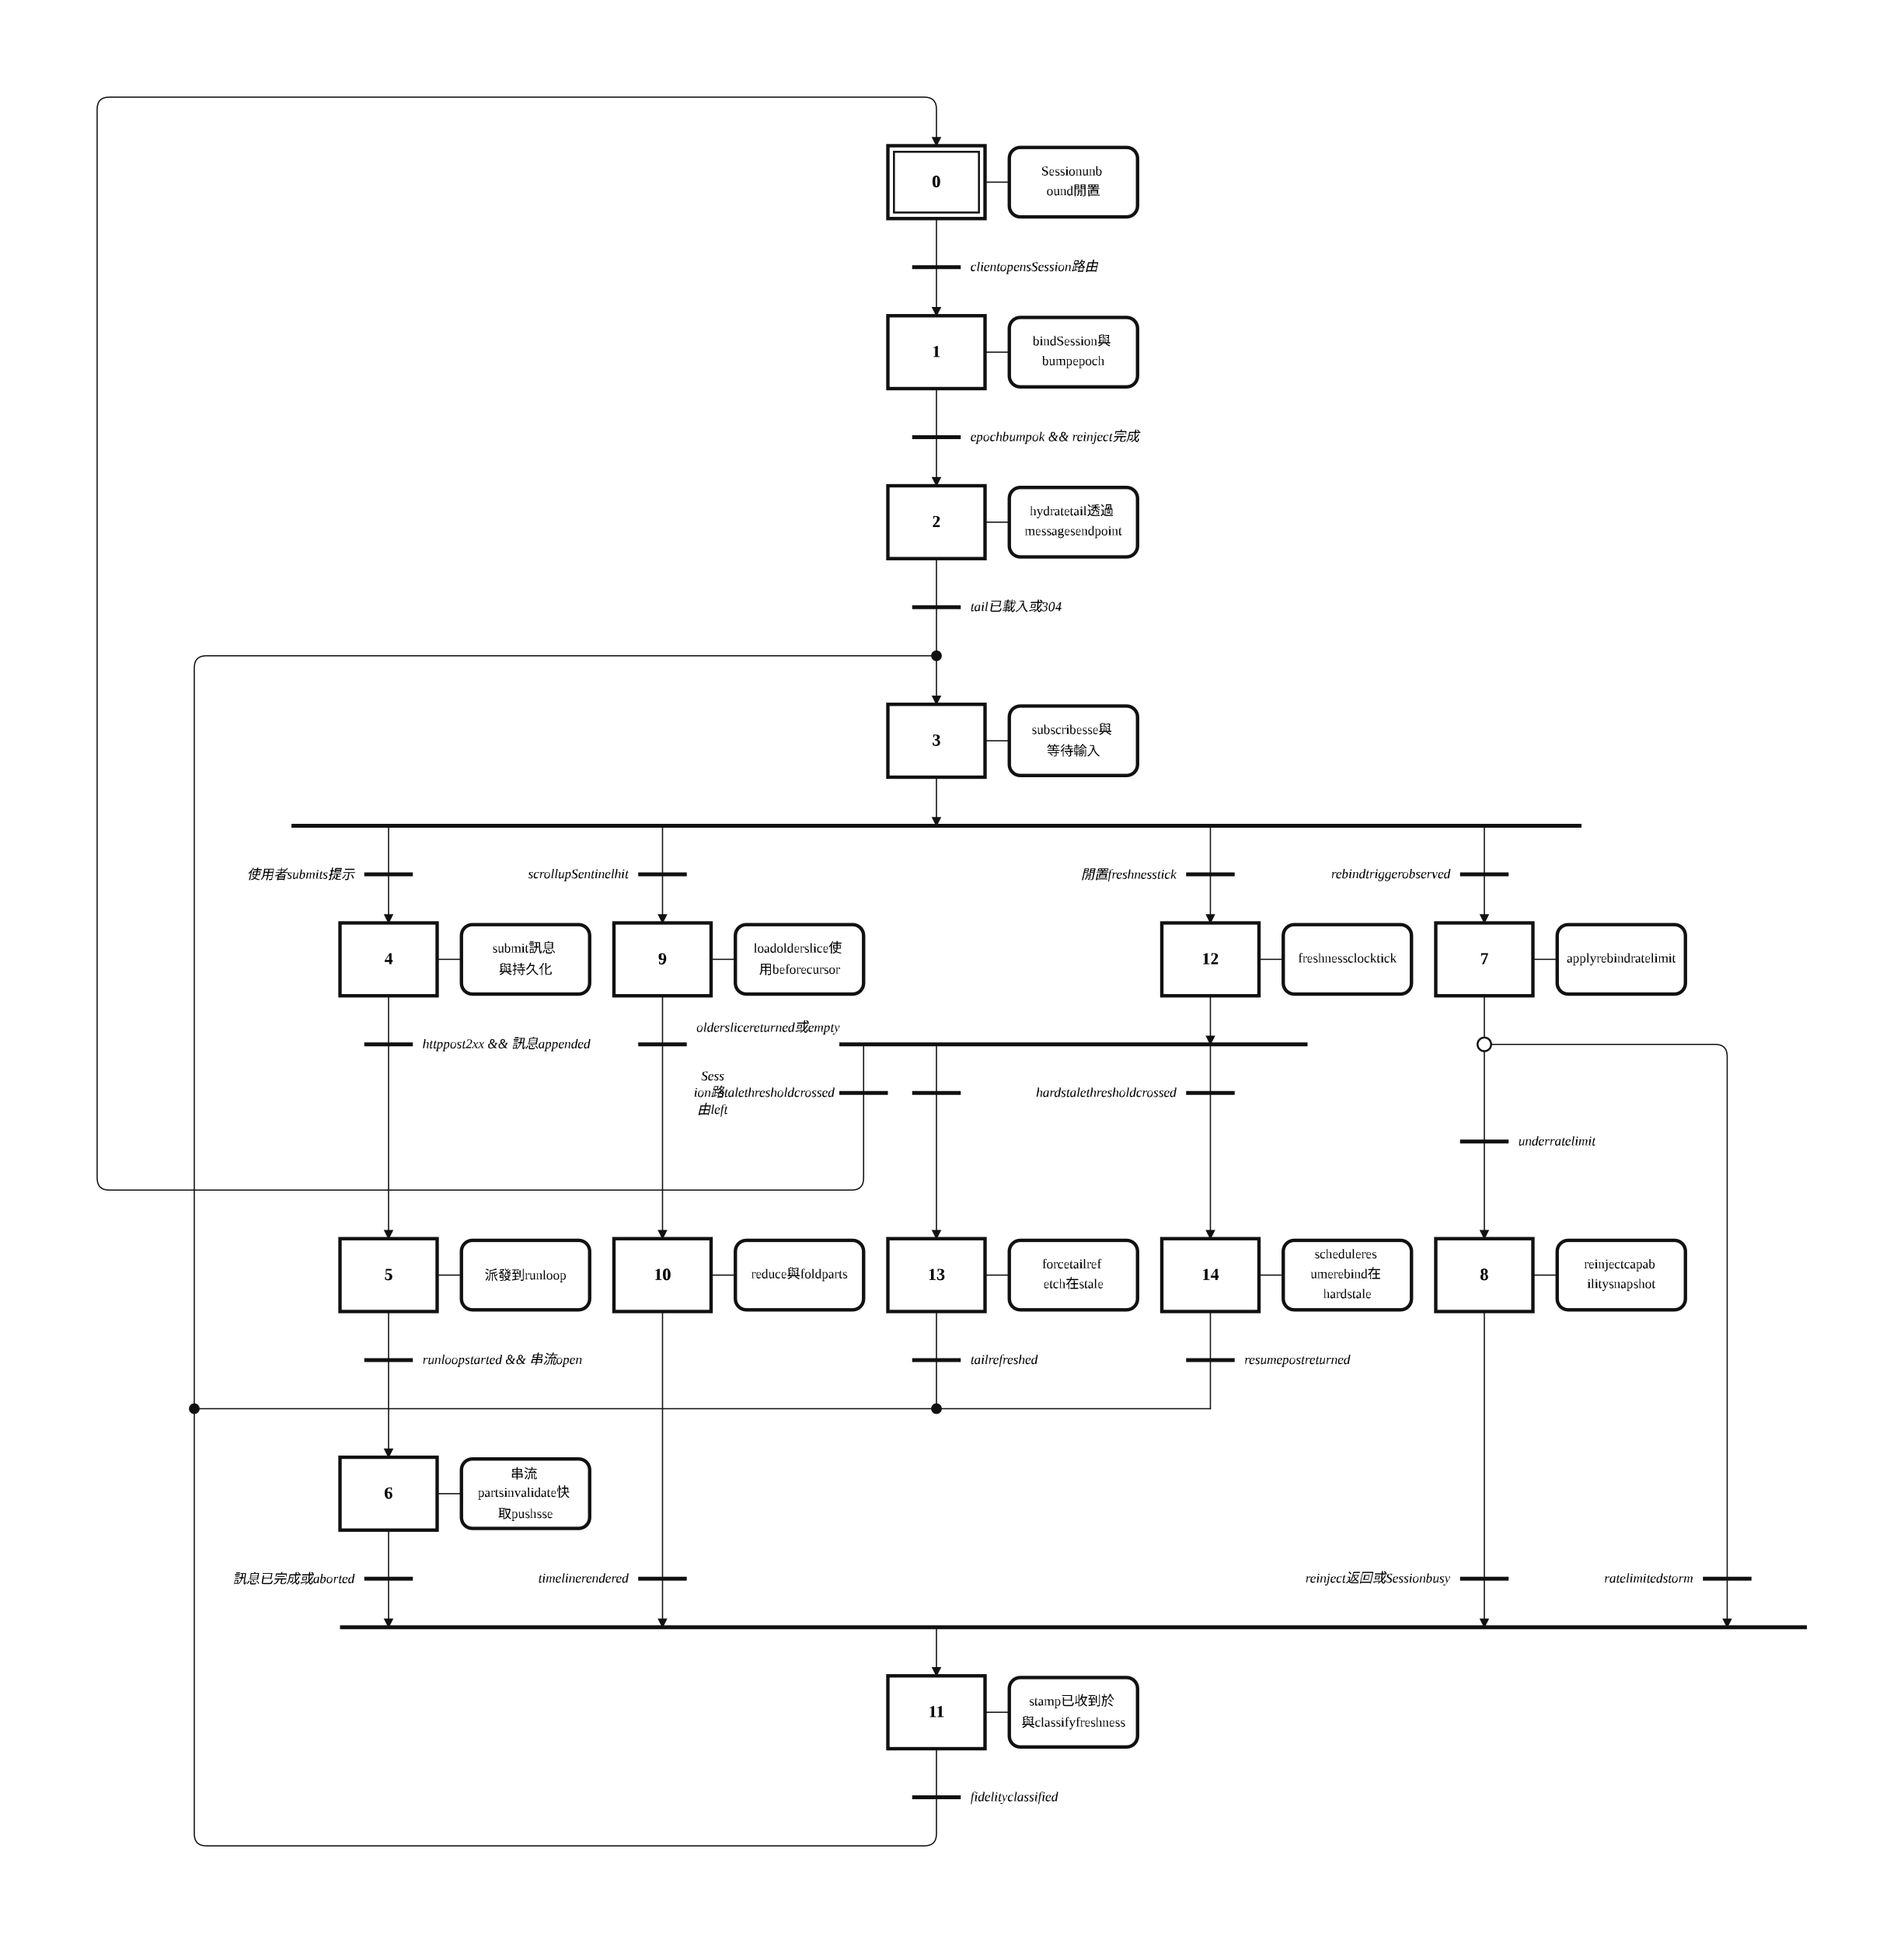
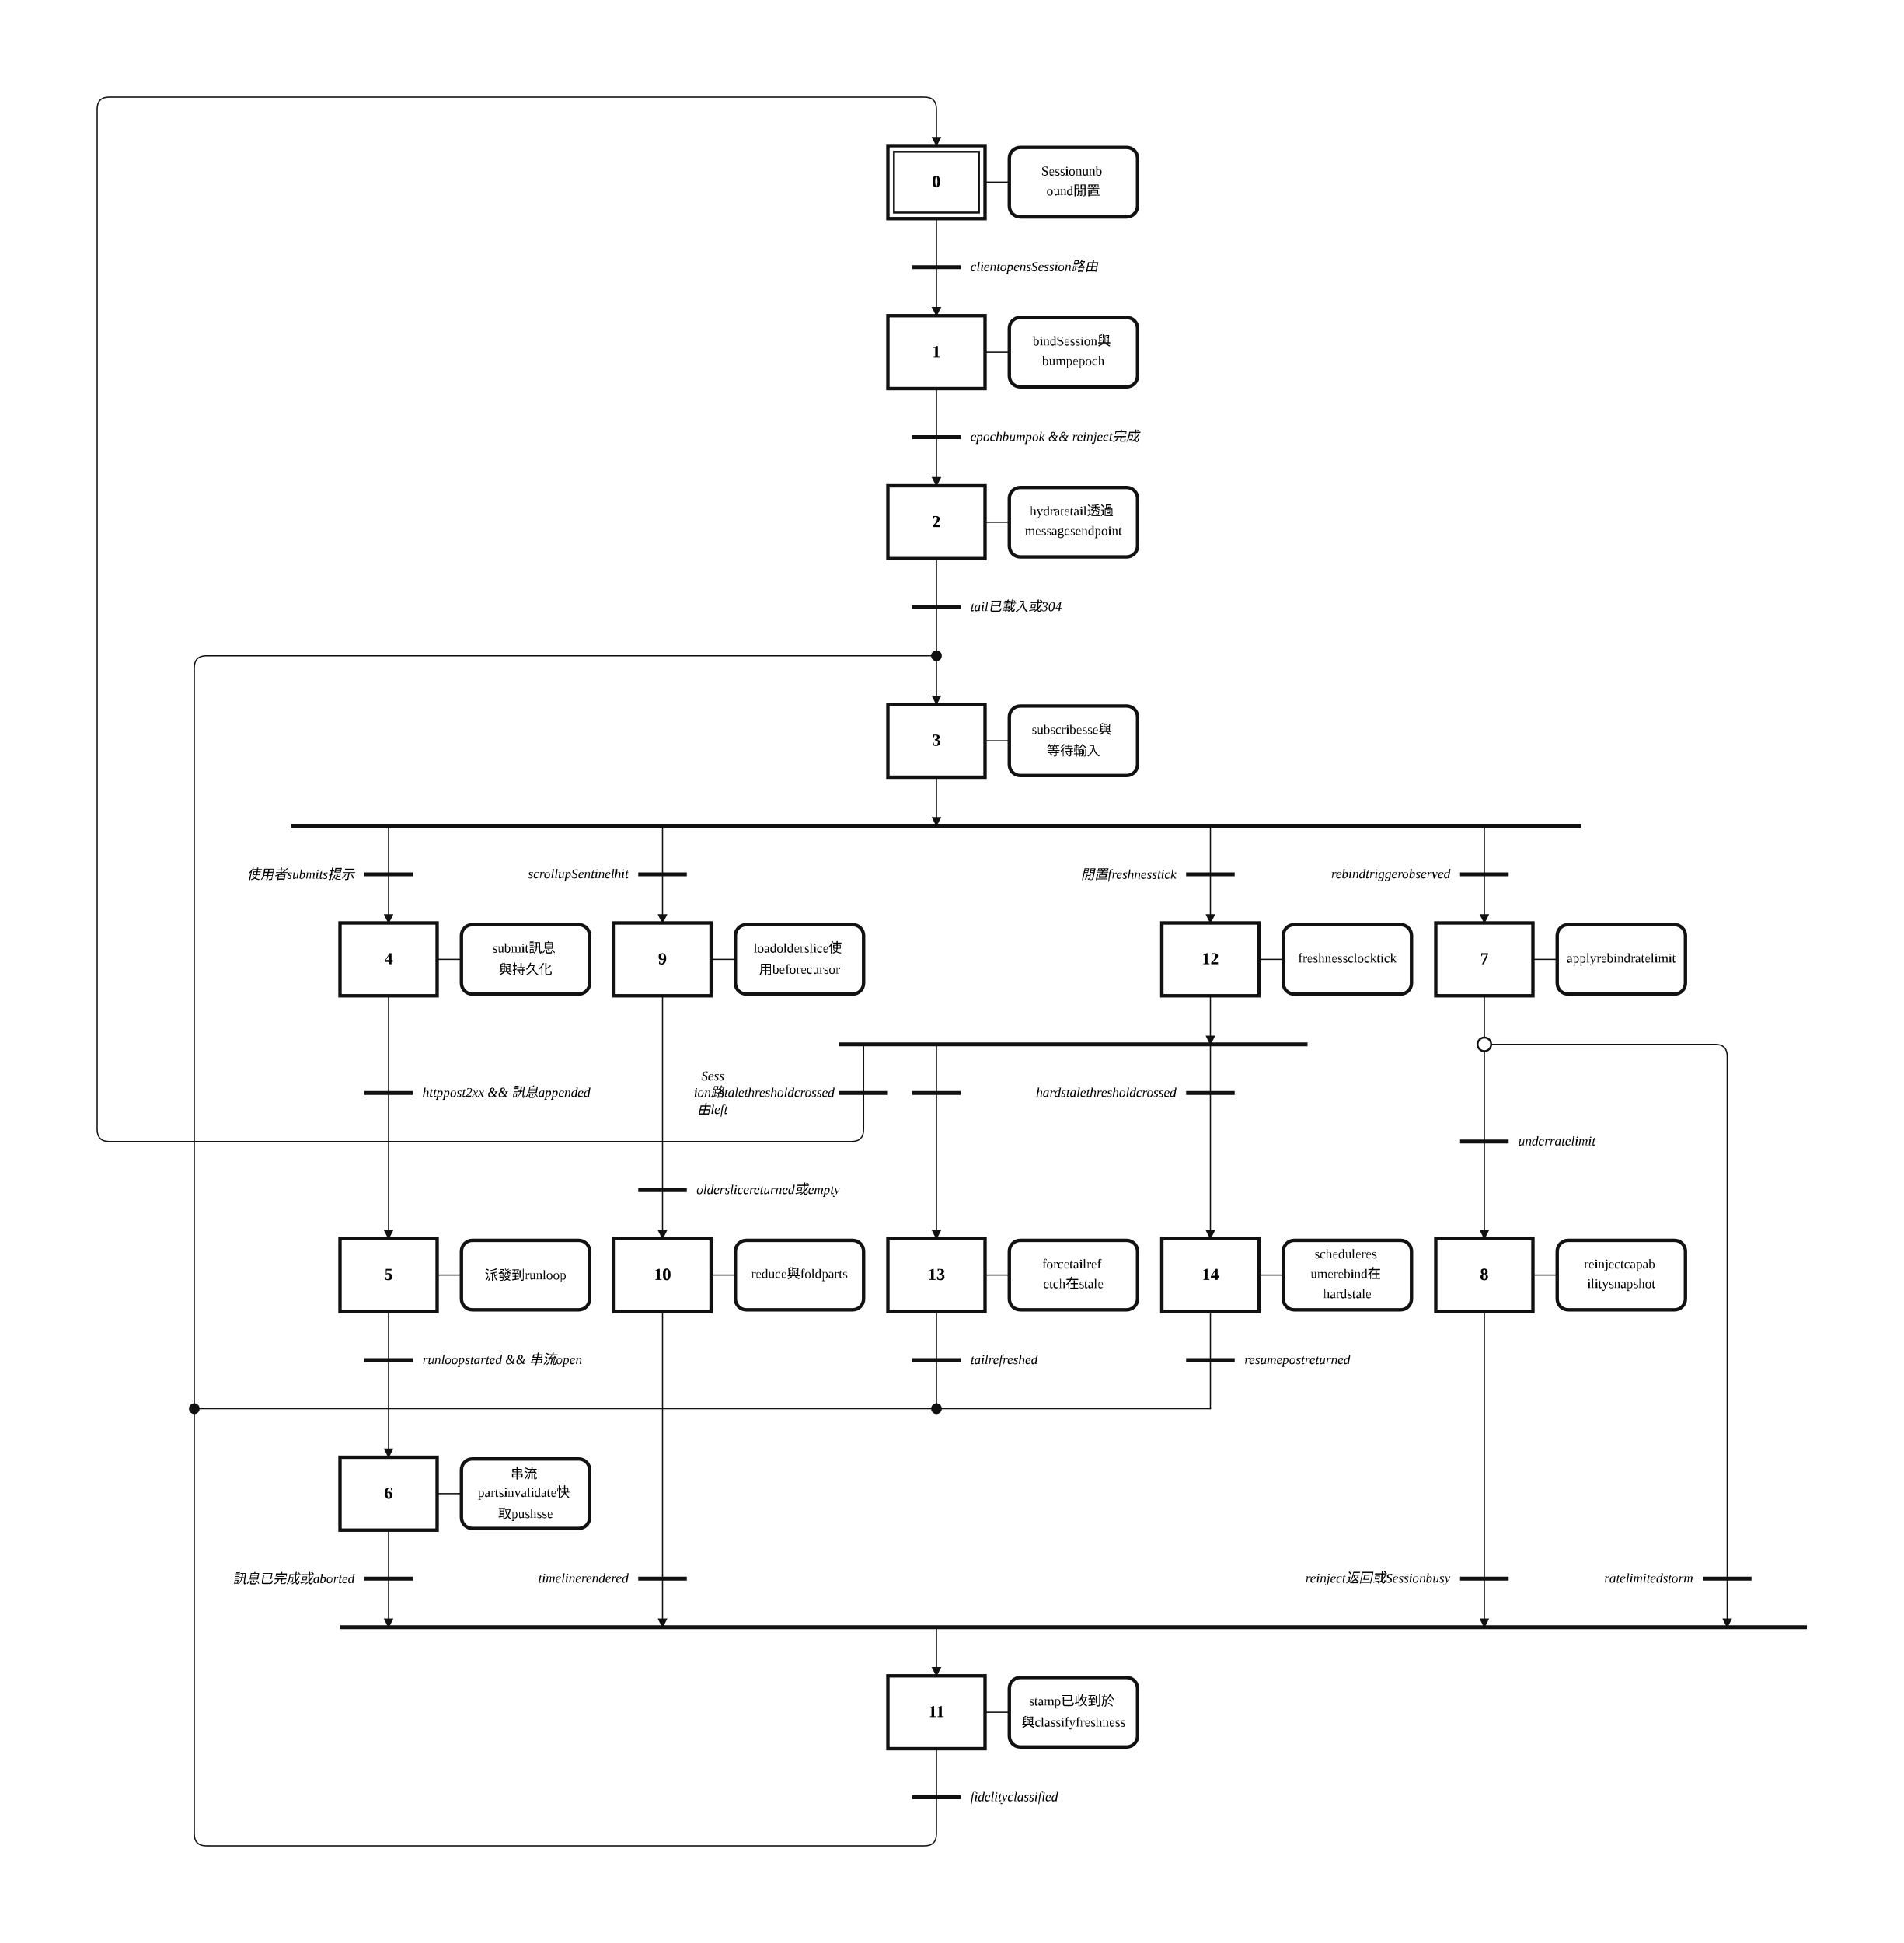
<svg xmlns="http://www.w3.org/2000/svg" width="1568" height="1600" viewBox="-36.00 -2.00 78.40 80.00" role="img">
  <style>
.step{fill:#fff;stroke:#111;stroke-width:.14}.step-inner{fill:none;stroke:#111;stroke-width:.08}
.action{fill:#fff;stroke:#111;stroke-width:.14}.gate{stroke:#111;stroke-width:.16}
.edge{fill:none;stroke:#111;stroke-width:.05;stroke-linecap:round;stroke-linejoin:round}.edge-arrow{marker-end:url(#arrow)}
.flyover-mask{stroke:#fff;stroke-width:.12;stroke-linecap:round}
.flyover{fill:none;stroke:#111;stroke-width:.05;stroke-linecap:round}
.junction{fill:#111;stroke:#111;stroke-width:0}.branch-junction{fill:#fff;stroke:#111;stroke-width:.08}
.assoc{stroke:#111;stroke-width:.05}.label{font:bold .7px 'Times New Roman', 'BiauKai', 'DFKai-SB', serif;text-anchor:middle;dominant-baseline:middle}
.action-label{font:.55px 'Times New Roman', 'BiauKai', 'DFKai-SB', serif;text-anchor:middle;dominant-baseline:middle}.gate-label{font:italic .55px 'Times New Roman', 'BiauKai', 'DFKai-SB', serif;text-anchor:start;dominant-baseline:middle}.gate-label-left{font:italic .55px 'Times New Roman', 'BiauKai', 'DFKai-SB', serif;text-anchor:end;dominant-baseline:middle}
</style>
  <defs>
    <marker id="arrow" markerWidth="0.4" markerHeight="0.4" refX="0.36" refY="0.2" orient="auto" markerUnits="userSpaceOnUse">
      <path d="M 0 0 L 0.4 0.2 L 0 0.4 z" fill="#111" />
    </marker>
  </defs>
  <rect x="-36.00" y="-2.00" width="78.40" height="80.00" fill="white" />
  <path class="edge edge-arrow" d="M 2.56 23.00 L 2.56 27.00" />
  <path class="edge" d="M 2.56 7.00 L 2.56 9.00" />
  <path class="edge edge-arrow" d="M 2.56 9.00 L 2.56 11.00" />
  <path class="edge" d="M 2.56 14.00 L 2.56 16.00" />
  <path class="edge edge-arrow" d="M 2.56 16.00 L 2.56 18.00" />
  <path class="edge" d="M 2.56 21.00 L 2.56 23.00" />
  <path class="edge edge-arrow" d="M 2.56 30.00 L 2.56 32.00" />
  <path class="edge edge-arrow" d="M -20.00 32.00 L -20.00 36.00" />
  <path class="edge edge-arrow" d="M 25.12 32.00 L 25.12 36.00" />
  <path class="edge edge-arrow" d="M -8.72 32.00 L -8.72 36.00" />
  <path class="edge edge-arrow" d="M 13.84 32.00 L 13.84 36.00" />
-   <path class="edge" d="M -20.00 39.00 L -20.00 41.00" />
-   <path class="edge edge-arrow" d="M -20.00 41.00 L -20.00 49.00" />
+   <path class="edge" d="M -20.00 39.00 L -20.00 43.00" />
+   <path class="edge edge-arrow" d="M -20.00 43.00 L -20.00 49.00" />
  <path class="edge" d="M -20.00 52.00 L -20.00 54.00" />
  <path class="edge edge-arrow" d="M -20.00 54.00 L -20.00 58.00" />
  <path class="edge edge-arrow" d="M -20.00 61.00 L -20.00 65.00" />
  <path class="edge edge-arrow" d="M 2.56 65.00 L 2.56 67.00" />
  <path class="edge" d="M 25.12 39.00 L 25.12 41.00" />
  <path class="edge" d="M 25.12 41.00 L 25.12 45.00" />
  <path class="edge edge-arrow" d="M 25.12 45.00 L 25.12 49.00" />
  <path class="edge edge-arrow" d="M 25.12 41.00 L 34.62 41.00 Q 35.12 41.00 35.12 41.50 L 35.12 65.00" />
  <path class="edge edge-arrow" d="M 25.12 52.00 L 25.12 65.00" />
-   <path class="edge" d="M -8.72 39.00 L -8.72 41.00" />
-   <path class="edge edge-arrow" d="M -8.72 41.00 L -8.72 49.00" />
+   <path class="edge" d="M -8.72 39.00 L -8.72 47.00" />
+   <path class="edge edge-arrow" d="M -8.72 47.00 L -8.72 49.00" />
  <path class="edge edge-arrow" d="M -8.72 52.00 L -8.72 65.00" />
  <path class="edge" d="M 2.56 70.00 L 2.56 72.00" />
  <path class="edge" d="M 2.56 72.00 L 2.56 73.50 Q 2.56 74.00 2.06 74.00 L -27.50 74.00 Q -28.00 74.00 -28.00 73.50 L -28.00 25.50 Q -28.00 25.00 -27.50 25.00 L 2.56 25.00" />
  <path class="edge edge-arrow" d="M 13.84 39.00 L 13.84 41.00" />
  <path class="edge edge-arrow" d="M 2.56 41.00 L 2.56 49.00" />
  <path class="edge edge-arrow" d="M 13.84 41.00 L 13.84 49.00" />
-   <path class="edge edge-arrow" d="M -0.44 41.00 L -0.44 46.50 Q -0.44 47.00 -0.94 47.00 L -31.50 47.00 Q -32.00 47.00 -32.00 46.50 L -32.00 2.50 Q -32.00 2.00 -31.50 2.00 L 2.06 2.00 Q 2.56 2.00 2.56 2.50 L 2.56 4.00" />
+   <path class="edge edge-arrow" d="M -0.44 41.00 L -0.44 44.50 Q -0.44 45.00 -0.94 45.00 L -31.50 45.00 Q -32.00 45.00 -32.00 44.50 L -32.00 2.50 Q -32.00 2.00 -31.50 2.00 L 2.06 2.00 Q 2.56 2.00 2.56 2.50 L 2.56 4.00" />
  <path class="edge" d="M 2.56 52.00 L 2.56 54.00" />
  <path class="edge" d="M 2.56 54.00 L 2.56 56.00" />
  <path class="edge" d="M 2.56 56.00 L -28.00 56.00" />
  <path class="edge" d="M 13.84 52.00 L 13.84 54.00" />
  <path class="edge" d="M 13.84 54.00 L 13.84 56.00" />
  <path class="edge" d="M 13.84 56.00 L 2.56 56.00" />
  <rect class="step" x="0.56" y="4.00" width="4.00" height="3.00" />
  <rect class="step-inner" x="0.81" y="4.25" width="3.50" height="2.50" />
  <text class="label" x="2.56" y="5.50">0</text>
  <rect class="step" x="0.56" y="11.00" width="4.00" height="3.00" />
  <text class="label" x="2.56" y="12.50">1</text>
  <rect class="step" x="0.56" y="18.00" width="4.00" height="3.00" />
  <text class="label" x="2.56" y="19.50">2</text>
  <rect class="step" x="0.56" y="27.00" width="4.00" height="3.00" />
  <text class="label" x="2.56" y="28.50">3</text>
  <rect class="step" x="-22.00" y="36.00" width="4.00" height="3.00" />
  <text class="label" x="-20.00" y="37.50">4</text>
  <rect class="step" x="-22.00" y="49.00" width="4.00" height="3.00" />
  <text class="label" x="-20.00" y="50.50">5</text>
  <rect class="step" x="-22.00" y="58.00" width="4.00" height="3.00" />
  <text class="label" x="-20.00" y="59.50">6</text>
  <rect class="step" x="23.12" y="36.00" width="4.00" height="3.00" />
  <text class="label" x="25.12" y="37.50">7</text>
  <rect class="step" x="23.12" y="49.00" width="4.00" height="3.00" />
  <text class="label" x="25.12" y="50.50">8</text>
  <rect class="step" x="-10.72" y="36.00" width="4.00" height="3.00" />
  <text class="label" x="-8.72" y="37.50">9</text>
  <rect class="step" x="-10.72" y="49.00" width="4.00" height="3.00" />
  <text class="label" x="-8.72" y="50.50">10</text>
  <rect class="step" x="0.56" y="67.00" width="4.00" height="3.00" />
  <text class="label" x="2.56" y="68.50">11</text>
  <rect class="step" x="11.84" y="36.00" width="4.00" height="3.00" />
  <text class="label" x="13.84" y="37.50">12</text>
  <rect class="step" x="0.56" y="49.00" width="4.00" height="3.00" />
  <text class="label" x="2.56" y="50.50">13</text>
  <rect class="step" x="11.84" y="49.00" width="4.00" height="3.00" />
  <text class="label" x="13.84" y="50.50">14</text>
  <line class="assoc" x1="4.56" y1="5.50" x2="5.56" y2="5.50" />
  <rect class="action" x="5.56" y="4.07" width="5.28" height="2.86" rx="0.45" ry="0.45" />
  <text class="action-label" x="8.20" y="5.09">
    <tspan x="8.20" dy="0">Sessionunb</tspan>
    <tspan x="8.20" dy="0.82">ound閒置</tspan>
  </text>
  <line class="assoc" x1="4.56" y1="12.50" x2="5.56" y2="12.50" />
  <rect class="action" x="5.56" y="11.07" width="5.28" height="2.86" rx="0.45" ry="0.45" />
  <text class="action-label" x="8.20" y="12.09">
    <tspan x="8.20" dy="0">bindSession與</tspan>
    <tspan x="8.20" dy="0.82">bumpepoch</tspan>
  </text>
  <line class="assoc" x1="4.56" y1="19.50" x2="5.56" y2="19.50" />
  <rect class="action" x="5.56" y="18.07" width="5.28" height="2.86" rx="0.45" ry="0.45" />
  <text class="action-label" x="8.20" y="19.09">
    <tspan x="8.20" dy="0">hydratetail透過</tspan>
    <tspan x="8.20" dy="0.82">messagesendpoint</tspan>
  </text>
  <line class="assoc" x1="4.56" y1="28.50" x2="5.56" y2="28.50" />
  <rect class="action" x="5.56" y="27.07" width="5.28" height="2.86" rx="0.45" ry="0.45" />
  <text class="action-label" x="8.20" y="28.09">
    <tspan x="8.20" dy="0">subscribesse與</tspan>
    <tspan x="8.20" dy="0.82">等待輸入</tspan>
  </text>
  <line class="assoc" x1="-18.00" y1="37.50" x2="-17.00" y2="37.50" />
  <rect class="action" x="-17.00" y="36.07" width="5.28" height="2.86" rx="0.45" ry="0.45" />
  <text class="action-label" x="-14.36" y="37.09">
    <tspan x="-14.36" dy="0">submit訊息</tspan>
    <tspan x="-14.36" dy="0.82">與持久化</tspan>
  </text>
  <line class="assoc" x1="-18.00" y1="50.50" x2="-17.00" y2="50.50" />
  <rect class="action" x="-17.00" y="49.07" width="5.28" height="2.86" rx="0.45" ry="0.45" />
  <text class="action-label" x="-14.36" y="50.50">
    <tspan x="-14.36" dy="0">派發到runloop</tspan>
  </text>
  <line class="assoc" x1="-18.00" y1="59.50" x2="-17.00" y2="59.50" />
  <rect class="action" x="-17.00" y="58.07" width="5.28" height="2.86" rx="0.45" ry="0.45" />
  <text class="action-label" x="-14.36" y="58.68">
    <tspan x="-14.36" dy="0">串流</tspan>
    <tspan x="-14.36" dy="0.82">partsinvalidate快</tspan>
    <tspan x="-14.36" dy="0.82">取pushsse</tspan>
  </text>
  <line class="assoc" x1="27.12" y1="37.50" x2="28.12" y2="37.50" />
  <rect class="action" x="28.12" y="36.07" width="5.28" height="2.86" rx="0.45" ry="0.45" />
  <text class="action-label" x="30.76" y="37.50">
    <tspan x="30.76" dy="0">applyrebindratelimit</tspan>
  </text>
  <line class="assoc" x1="27.12" y1="50.50" x2="28.12" y2="50.50" />
  <rect class="action" x="28.12" y="49.07" width="5.28" height="2.86" rx="0.45" ry="0.45" />
  <text class="action-label" x="30.76" y="50.09">
    <tspan x="30.76" dy="0">reinjectcapab</tspan>
    <tspan x="30.76" dy="0.82">ilitysnapshot</tspan>
  </text>
  <line class="assoc" x1="-6.72" y1="37.50" x2="-5.72" y2="37.50" />
  <rect class="action" x="-5.72" y="36.07" width="5.28" height="2.86" rx="0.45" ry="0.45" />
  <text class="action-label" x="-3.08" y="37.09">
    <tspan x="-3.08" dy="0">loadolderslice使</tspan>
    <tspan x="-3.08" dy="0.82">用beforecursor</tspan>
  </text>
  <line class="assoc" x1="-6.72" y1="50.50" x2="-5.72" y2="50.50" />
  <rect class="action" x="-5.72" y="49.07" width="5.28" height="2.86" rx="0.45" ry="0.45" />
  <text class="action-label" x="-3.08" y="50.50">
    <tspan x="-3.08" dy="0">reduce與foldparts</tspan>
  </text>
  <line class="assoc" x1="4.56" y1="68.50" x2="5.56" y2="68.50" />
  <rect class="action" x="5.56" y="67.07" width="5.28" height="2.86" rx="0.45" ry="0.45" />
  <text class="action-label" x="8.20" y="68.09">
    <tspan x="8.20" dy="0">stamp已收到於</tspan>
    <tspan x="8.20" dy="0.82">與classifyfreshness</tspan>
  </text>
  <line class="assoc" x1="15.84" y1="37.50" x2="16.84" y2="37.50" />
  <rect class="action" x="16.84" y="36.07" width="5.28" height="2.86" rx="0.45" ry="0.45" />
  <text class="action-label" x="19.48" y="37.50">
    <tspan x="19.48" dy="0">freshnessclocktick</tspan>
  </text>
  <line class="assoc" x1="4.56" y1="50.50" x2="5.56" y2="50.50" />
  <rect class="action" x="5.56" y="49.07" width="5.28" height="2.86" rx="0.45" ry="0.45" />
  <text class="action-label" x="8.20" y="50.09">
    <tspan x="8.20" dy="0">forcetailref</tspan>
    <tspan x="8.20" dy="0.82">etch在stale</tspan>
  </text>
  <line class="assoc" x1="15.84" y1="50.50" x2="16.84" y2="50.50" />
  <rect class="action" x="16.84" y="49.07" width="5.28" height="2.86" rx="0.45" ry="0.45" />
  <text class="action-label" x="19.48" y="49.68">
    <tspan x="19.48" dy="0">scheduleres</tspan>
    <tspan x="19.48" dy="0.82">umerebind在</tspan>
    <tspan x="19.48" dy="0.82">hardstale</tspan>
  </text>
  <line class="gate" x1="1.56" y1="9.00" x2="3.56" y2="9.00" />
  <text class="gate-label" x="3.96" y="9.00">
    <tspan x="3.96" dy="0">clientopensSession路由</tspan>
  </text>
  <line class="gate" x1="1.56" y1="16.00" x2="3.56" y2="16.00" />
  <text class="gate-label" x="3.96" y="16.00">
    <tspan x="3.96" dy="0">epochbumpok &amp;&amp; reinject完成</tspan>
  </text>
  <line class="gate" x1="1.56" y1="23.00" x2="3.56" y2="23.00" />
  <text class="gate-label" x="3.96" y="23.00">
    <tspan x="3.96" dy="0">tail已載入或304</tspan>
  </text>
  <line class="gate" x1="-24.00" y1="32.00" x2="29.12" y2="32.00" />
-   <line class="gate" x1="-21.00" y1="41.00" x2="-19.00" y2="41.00" />
-   <text class="gate-label" x="-18.60" y="41.00">
+   <line class="gate" x1="-21.00" y1="43.00" x2="-19.00" y2="43.00" />
+   <text class="gate-label" x="-18.60" y="43.00">
    <tspan x="-18.60" dy="0">httppost2xx &amp;&amp; 訊息appended</tspan>
  </text>
  <line class="gate" x1="-21.00" y1="54.00" x2="-19.00" y2="54.00" />
  <text class="gate-label" x="-18.60" y="54.00">
    <tspan x="-18.60" dy="0">runloopstarted &amp;&amp; 串流open</tspan>
  </text>
  <line class="gate" x1="-22.00" y1="65.00" x2="38.40" y2="65.00" />
  <line class="gate" x1="24.12" y1="45.00" x2="26.12" y2="45.00" />
  <text class="gate-label" x="26.52" y="45.00">
    <tspan x="26.52" dy="0">underratelimit</tspan>
  </text>
-   <line class="gate" x1="-9.72" y1="41.00" x2="-7.72" y2="41.00" />
-   <text class="gate-label" x="-7.32" y="40.32">
+   <line class="gate" x1="-9.72" y1="47.00" x2="-7.72" y2="47.00" />
+   <text class="gate-label" x="-7.32" y="47.00">
    <tspan x="-7.32" dy="0">olderslicereturned或empty</tspan>
  </text>
  <line class="gate" x1="1.56" y1="72.00" x2="3.56" y2="72.00" />
  <text class="gate-label" x="3.96" y="72.00">
    <tspan x="3.96" dy="0">fidelityclassified</tspan>
  </text>
  <line class="gate" x1="-1.44" y1="41.00" x2="17.84" y2="41.00" />
  <line class="gate" x1="1.56" y1="54.00" x2="3.56" y2="54.00" />
  <text class="gate-label" x="3.96" y="54.00">
    <tspan x="3.96" dy="0">tailrefreshed</tspan>
  </text>
  <line class="gate" x1="12.84" y1="54.00" x2="14.84" y2="54.00" />
  <text class="gate-label" x="15.24" y="54.00">
    <tspan x="15.24" dy="0">resumepostreturned</tspan>
  </text>
  <line class="gate" x1="-21.00" y1="34.00" x2="-19.00" y2="34.00" />
  <text class="gate-label-left" x="-21.40" y="34.00">
    <tspan x="-21.40" dy="0">使用者submits提示</tspan>
  </text>
  <line class="gate" x1="24.12" y1="34.00" x2="26.12" y2="34.00" />
  <text class="gate-label-left" x="23.72" y="34.00">
    <tspan x="23.72" dy="0">rebindtriggerobserved</tspan>
  </text>
  <line class="gate" x1="-9.72" y1="34.00" x2="-7.72" y2="34.00" />
  <text class="gate-label-left" x="-10.12" y="34.00">
    <tspan x="-10.12" dy="0">scrollupSentinelhit</tspan>
  </text>
  <line class="gate" x1="12.84" y1="34.00" x2="14.84" y2="34.00" />
  <text class="gate-label-left" x="12.44" y="34.00">
    <tspan x="12.44" dy="0">閒置freshnesstick</tspan>
  </text>
  <line class="gate" x1="-21.00" y1="63.00" x2="-19.00" y2="63.00" />
  <text class="gate-label-left" x="-21.40" y="63.00">
    <tspan x="-21.40" dy="0">訊息已完成或aborted</tspan>
  </text>
  <line class="gate" x1="34.12" y1="63.00" x2="36.12" y2="63.00" />
  <text class="gate-label-left" x="33.72" y="63.00">
    <tspan x="33.72" dy="0">ratelimitedstorm</tspan>
  </text>
  <line class="gate" x1="24.12" y1="63.00" x2="26.12" y2="63.00" />
  <text class="gate-label-left" x="23.72" y="63.00">
    <tspan x="23.72" dy="0">reinject返回或Sessionbusy</tspan>
  </text>
  <line class="gate" x1="-9.72" y1="63.00" x2="-7.72" y2="63.00" />
  <text class="gate-label-left" x="-10.12" y="63.00">
    <tspan x="-10.12" dy="0">timelinerendered</tspan>
  </text>
  <line class="gate" x1="1.56" y1="43.00" x2="3.56" y2="43.00" />
  <text class="gate-label-left" x="-1.64" y="43.00">
    <tspan x="-1.64" dy="0">stalethresholdcrossed</tspan>
  </text>
  <line class="gate" x1="12.84" y1="43.00" x2="14.84" y2="43.00" />
  <text class="gate-label-left" x="12.44" y="43.00">
    <tspan x="12.44" dy="0">hardstalethresholdcrossed</tspan>
  </text>
  <line class="gate" x1="-1.44" y1="43.00" x2="0.56" y2="43.00" />
  <text class="gate-label-left" x="-6.04" y="42.32">
    <tspan x="-6.04" dy="0">Sess</tspan>
    <tspan x="-6.04" dy="0.68">ion路</tspan>
    <tspan x="-6.04" dy="0.68">由left</tspan>
  </text>
  <circle class="junction" cx="2.56" cy="25.00" r="0.22" />
  <circle class="junction" cx="-28.00" cy="56.00" r="0.22" />
  <circle class="junction" cx="2.56" cy="56.00" r="0.22" />
  <circle class="branch-junction" cx="25.12" cy="41.00" r="0.28" />
</svg>
